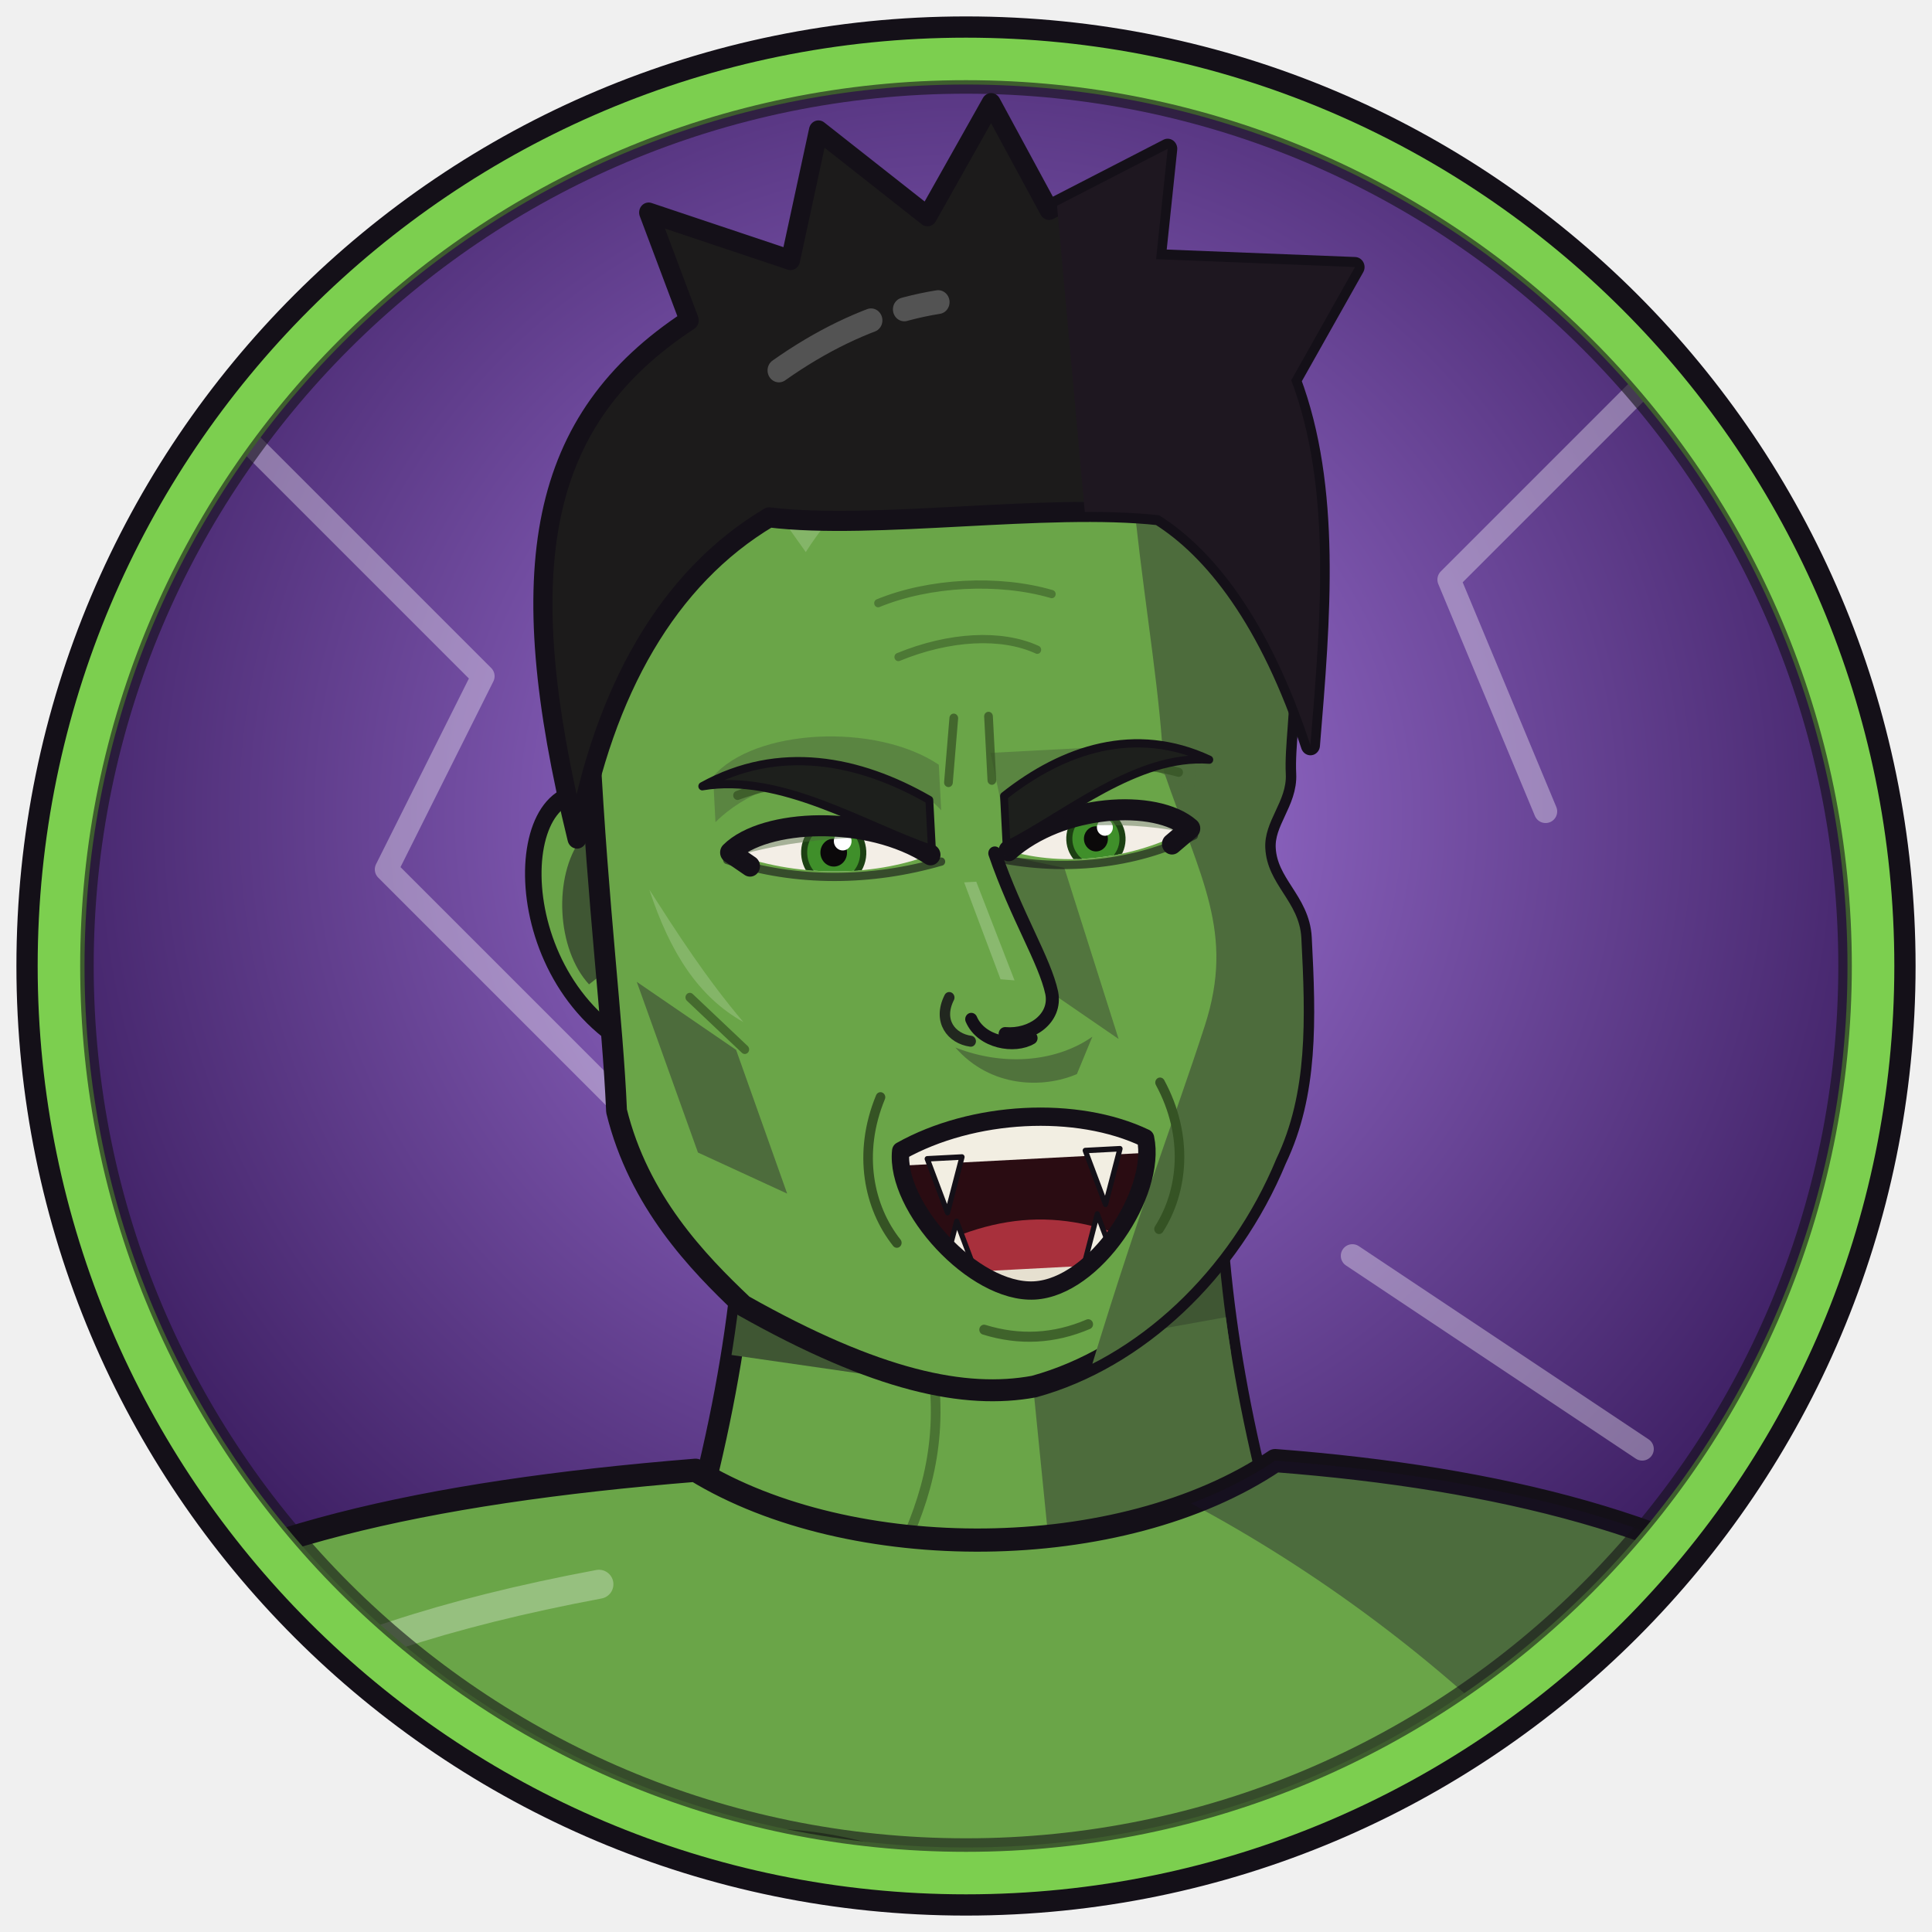
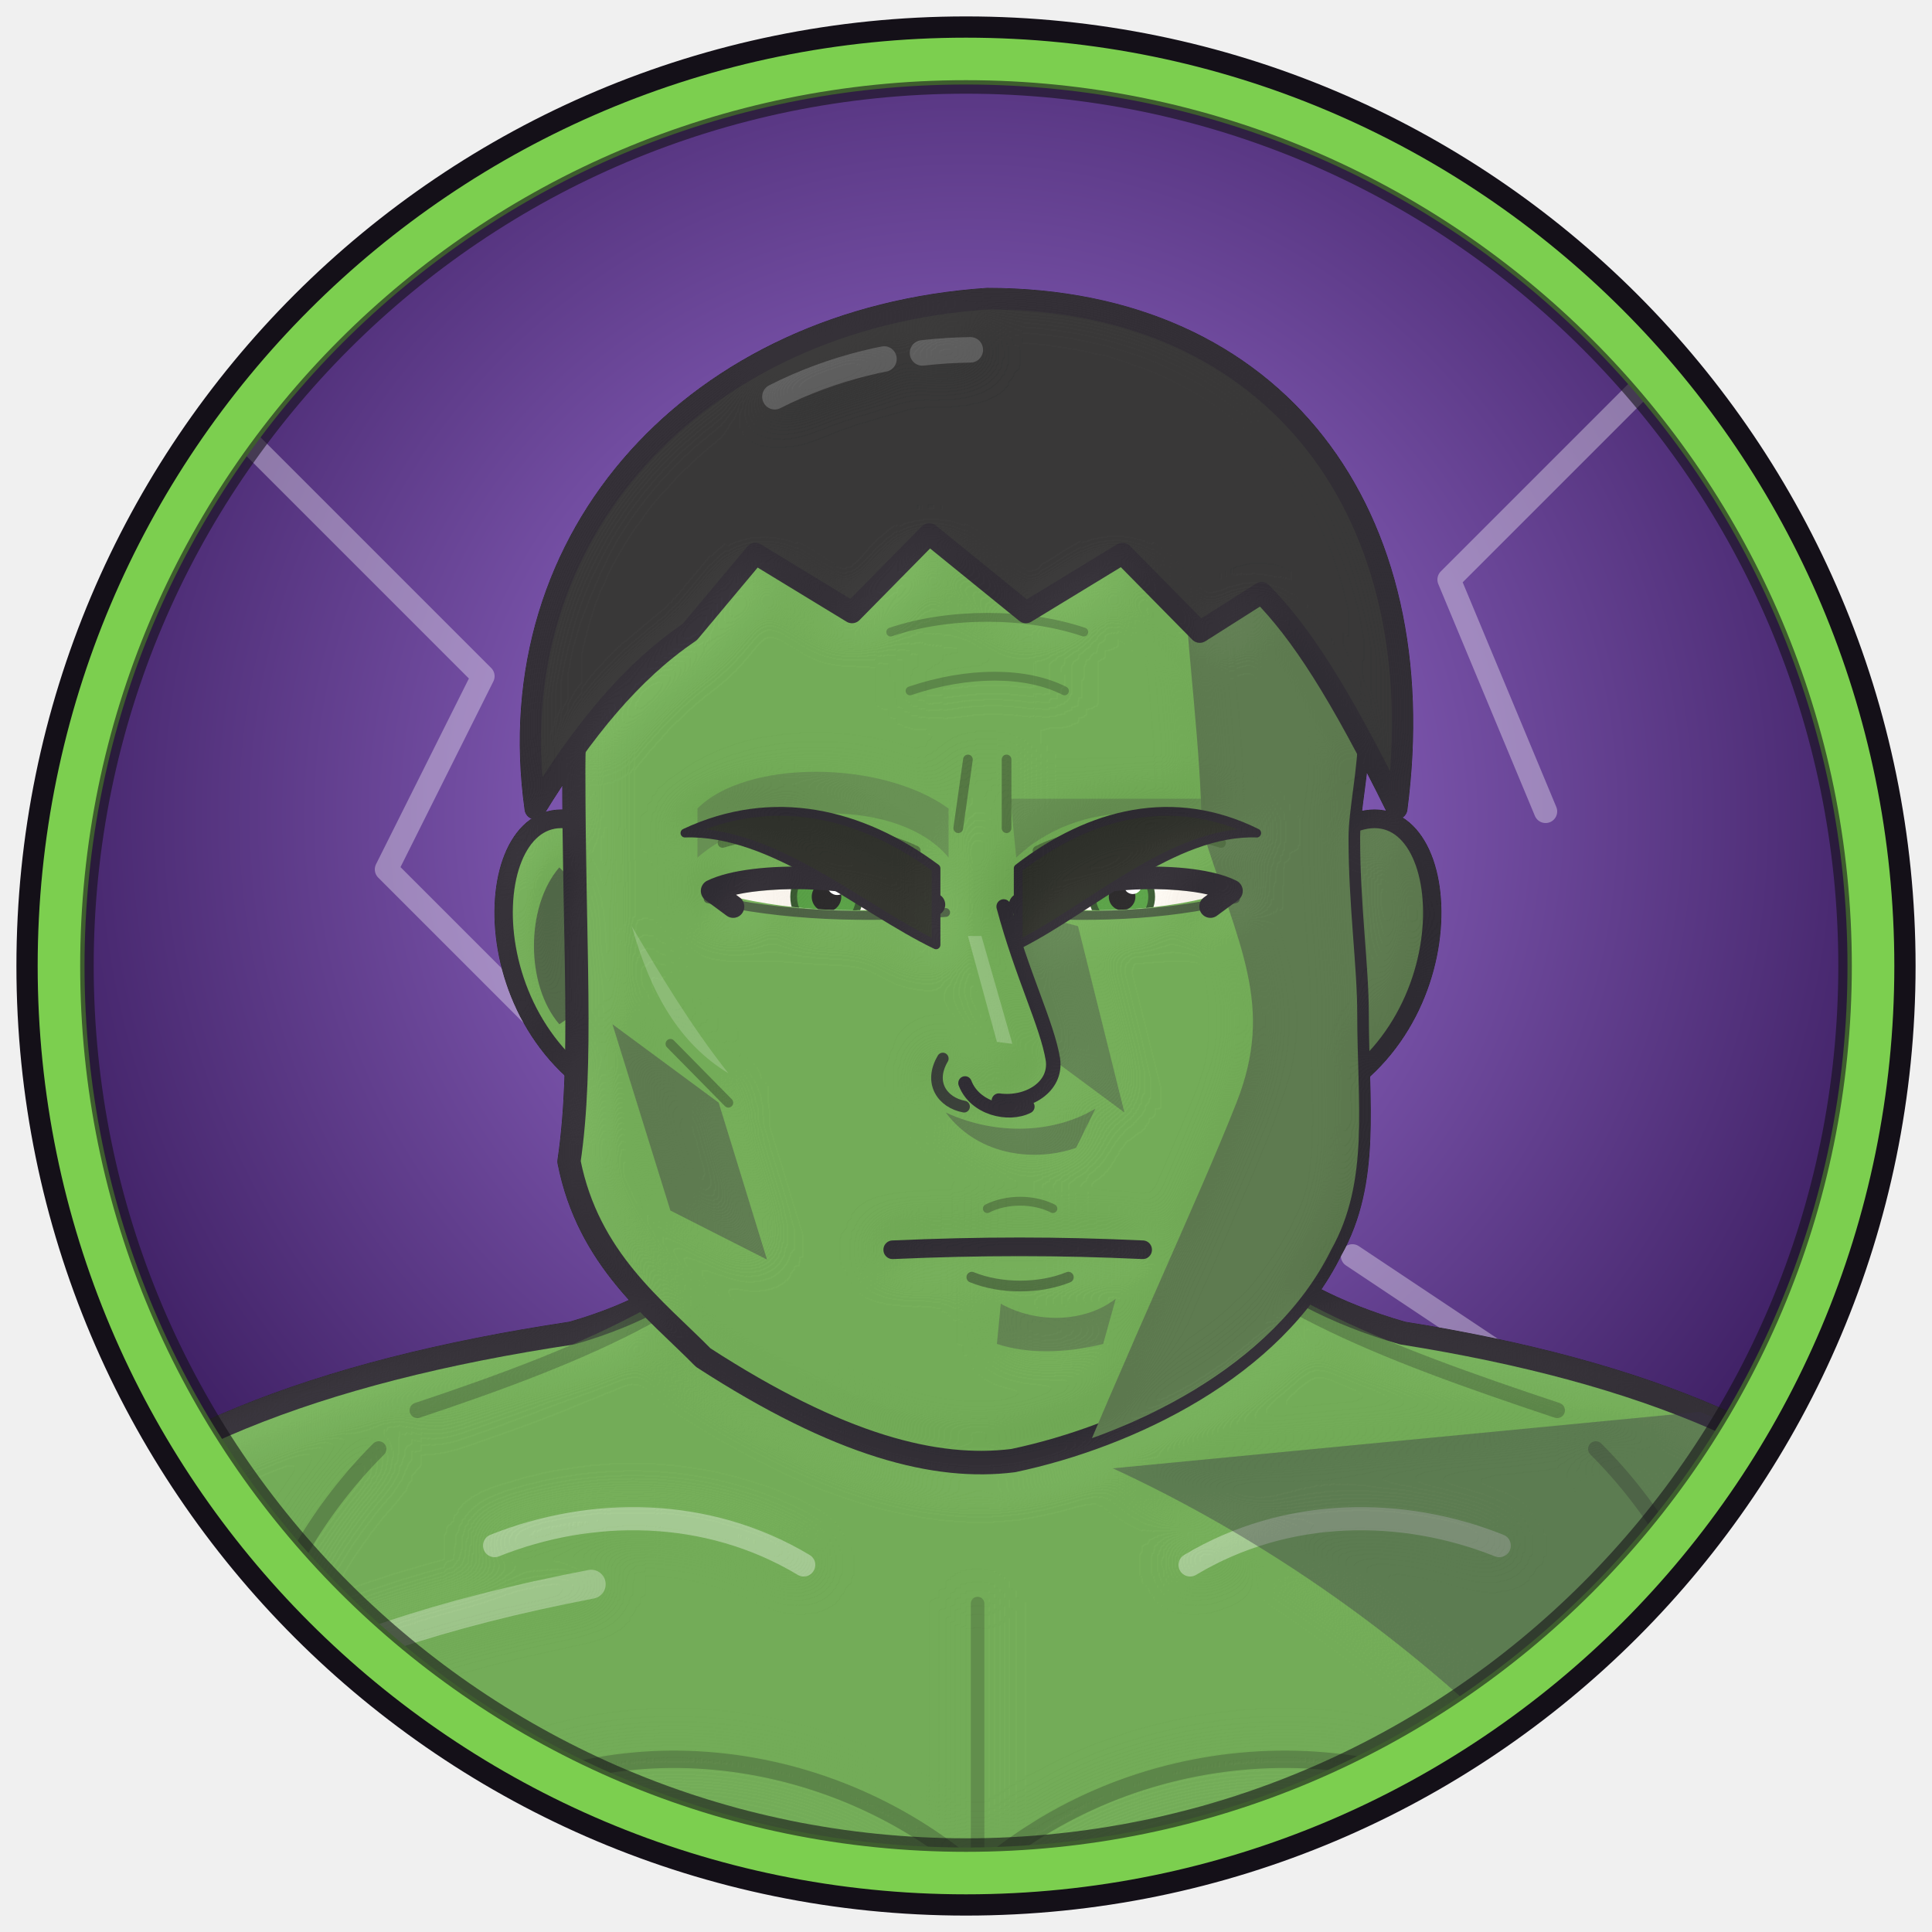
<svg xmlns="http://www.w3.org/2000/svg" viewBox="0 0 200 200" role="img" aria-label="Hulk">
  <defs>
    <clipPath id="hulk-0">
-       <path d="M101.6,35 C126.6,35 140.4,52 140.4,76 C140.4,80 139.4,84 139.4,87 C139.4,90 136.6,92 136.6,95 C136.6,99 140.2,101 140.2,105 C140.2,114 140,122 136,129 C130,141 118.8,150 106.8,152.5 C98.8,153.5 88.8,151 73.9,142 C68.9,137 62.5,130 60.5,120 C60.6,110 59.6,98 59.6,80 C59.6,52 75.6,35 101.6,35Z" />
+       <path d="M101,35 C126,35 140.6,52 140.6,76 C140.6,80 139.6,84 139.6,87 C139.6,94 140.5,100 140.5,105 C140.5,114 141.8,122 137.8,129 C131.8,141 116.9,148 104.9,150.5 C96.9,151.5 86.9,149 72.8,140 C67.8,135 60.9,130 58.9,120 C60.4,110 59.4,98 59.4,80 C59.4,52 75,35 101,35Z" />
    </clipPath>
    <clipPath id="hulk-1">
-       <path d="M75.1,92.4 C79.2,88.9 91.2,89 98.1,93.8 C91.2,95.9 82.5,95.5 75.1,92.4Z" />
+       <path d="M73.7,92.4 C77.8,90.4 89.8,90.5 96.7,93.8 C89.8,94.8 81,94.6 73.7,92.4Z" />
    </clipPath>
    <clipPath id="hulk-2">
-       <path d="M128.1,92.4 C124.3,88.9 113.4,89 107.1,93.8 C113.4,95.9 121.4,95.5 128.1,92.4Z" />
+       <path d="M127.5,92.4 C123.5,90.4 112.2,90.5 105.6,93.8 C112.2,94.8 120.5,94.6 127.5,92.4Z" />
    </clipPath>
    <clipPath id="hulk-3">
-       <path d="M92.9,126 C101.4,122 113.4,122 121.1,126 C122.1,132 114.4,142 107.4,142 C100.4,142 91.9,132 92.9,126Z" />
+       <path d="M-16,214 C-16,168 6,146 59.2,138 C73.2,134 79.2,126 82.2,118 L120.2,118 C123.2,126 131.2,134 145.2,138 C195.5,146 216,168 216,214Z" />
    </clipPath>
    <clipPath id="hulk-4">
-       <path d="M-12,214 C-10,171.2 15.2,156.8 72,152.2 C88,162 116,162 132,151.2 C178.8,154.8 210,171.2 212,214Z" />
+       <path d="M-16,214 C-16,168 6,146 59.2,138 C73.2,134 79.2,126 82.2,118 L120.2,118 C123.2,126 131.2,134 145.2,138 C195.5,146 216,168 216,214Z" />
    </clipPath>
    <clipPath id="hulk-5">
-       <path d="M-12,214 C-10,171.2 15.2,156.8 72,152.2 C88,162 116,162 132,151.2 C178.8,154.8 210,171.2 212,214Z" />
+       <path d="M72.5,116 C72.5,132 70.5,146 64.5,166 L137.5,166 C131.5,146 129.5,132 129.5,116Z" />
    </clipPath>
-     <clipPath id="hulk-6">
-       <path d="M77.6,116 C77.6,132 75.6,146 69.6,166 L133.6,166 C127.6,146 125.6,132 125.6,116Z" />
-     </clipPath>
-     <clipPath id="hulk-7">
-       <path d="M57.6,90 C51.6,60 55.6,44 73.6,34 L69.6,22 L85.6,28 L89.6,14 L101.6,24 L109.6,12 L115.6,24 L129.6,18 L127.6,30 L150.4,32 L142.4,44 C146.4,56 144.4,70 142.4,84 C138.4,70 132.4,62 126.4,58 C113.6,56 93.6,58 81.6,56 C69.6,62 61.6,74 57.6,90Z" />
-     </clipPath>
-     <radialGradient id="hulk-8" cx="0.5" cy="0.42" r="0.62">
+     <radialGradient id="hulk-6" cx="0.5" cy="0.42" r="0.62">
      <stop offset="0" stop-color="#a77be0" stop-opacity="1" />
      <stop offset="1" stop-color="#2b0f4d" stop-opacity="1" />
    </radialGradient>
    <clipPath id="hulk-disc">
      <circle cx="100" cy="100" r="93" />
    </clipPath>
+     <filter id="hulk-air" x="-10%" y="-10%" width="120%" height="120%" color-interpolation-filters="sRGB">
+       <feColorMatrix in="SourceGraphic" type="matrix" values="0 0 0 0 0  0 0 0 0 0  0 0 0 0 0  .30 .59 .11 0 0" result="lum" />
+       <feComposite in="lum" in2="SourceAlpha" operator="in" result="lumA" />
+       <feGaussianBlur in="lumA" stdDeviation="2.2" result="bump" />
+       <feDiffuseLighting in="bump" surfaceScale="2.4" diffuseConstant="1.15" lighting-color="#ffffff" result="dif">
+         <feDistantLight azimuth="225" elevation="48" />
+       </feDiffuseLighting>
+       <feSpecularLighting in="bump" surfaceScale="2.4" specularConstant="0.55" specularExponent="22" lighting-color="#ffffff" result="spc">
+         <feDistantLight azimuth="225" elevation="58" />
+       </feSpecularLighting>
+       <feComposite in="spc" in2="SourceAlpha" operator="in" result="spcA" />
+       <feComposite in="SourceGraphic" in2="dif" operator="arithmetic" k1="0.85" k2="0.15" k3="0" k4="0" result="lit" />
+       <feComposite in="lit" in2="spcA" operator="arithmetic" k1="0" k2="1" k3="0.55" k4="0" />
+     </filter>
  </defs>
-   <circle cx="100" cy="100" r="96" fill="url(#hulk-8)" />
+   <circle cx="100" cy="100" r="96" fill="url(#hulk-6)" />
  <g clip-path="url(#hulk-disc)">
    <g opacity="0.35">
      <path d="M20,40 L50,70 L40,90 L70,120 M180,30 L150,60 L160,84 M170,150 L140,130" fill="none" stroke="#fff" stroke-width="2.4" stroke-linecap="round" stroke-linejoin="round" />
    </g>
-     <path d="M77.6,116 C77.6,132 75.6,146 69.6,166 L133.6,166 C127.6,146 125.6,132 125.6,116Z" fill="#6aa548" stroke="#141018" stroke-width="2.2" stroke-linejoin="round" stroke-linecap="round" />
-     <g clip-path="url(#hulk-6)">
-       <path d="M60,110 L140,110 L140,138 L101.6,144 L60,138Z" fill="#3f5633" />
-       <path d="M106.6,140 L140,134 L140,180 L110.6,180Z" fill="#4d6c3c" />
-     </g>
-     <path d="M96.6,142 C97.6,150 95.6,156 92.6,162" fill="none" stroke="#355324" stroke-width="1" stroke-linecap="round" stroke-linejoin="round" opacity=".6" />
-     <path d="M-12,214 C-10,171.2 15.2,156.8 72,152.2 C88,162 116,162 132,151.2 C178.8,154.8 210,171.2 212,214Z" fill="#6aa548" stroke="#141018" stroke-width="2.4" stroke-linejoin="round" stroke-linecap="round" />
-     <g clip-path="url(#hulk-4)">
-       <path d="M58,196 C74,186 92,190 104,198 M150,196 C134,186 118,190 104,198" fill="none" stroke="#3a5b28" stroke-width="1.6" stroke-linecap="round" stroke-linejoin="round" />
-       <path d="M-12,214 C-10,192 0,180 14,172 L22,214Z" fill="#6d3a97" />
-       <g transform="matrix(-1 0 0 1 200 0)">
-         <path d="M-12,214 C-10,192 0,180 14,172 L22,214Z" fill="#6d3a97" />
+     <g filter="url(#hulk-air)">
+       <path d="M72.5,116 C72.5,132 70.5,146 64.5,166 L137.5,166 C131.5,146 129.5,132 129.5,116Z" fill="#5fa040" stroke="#141018" stroke-width="2.2" stroke-linejoin="round" stroke-linecap="round" />
+       <g clip-path="url(#hulk-5)">
+         <path d="M60,110 L140,110 L140,138 L101,144 L60,138Z" fill="#3a542f" />
+         <path d="M106,140 L140,134 L140,180 L110,180Z" fill="#476837" />
      </g>
-     </g>
-     <g clip-path="url(#hulk-5)">
-       <path d="M116,152 C142,164 168,186 182,214 L240,214 L240,140Z" fill="#1a0f2a" opacity=".38" />
-       <path d="M32,214 C42,200 72,194 100,202 L100,214Z" fill="#1a0f2a" opacity=".22" />
-       <path d="M4,196 C14,180 30,170 62,164" fill="none" stroke="#fff" stroke-width="3" stroke-linecap="round" stroke-linejoin="round" opacity=".3" />
-     </g>
-     <g transform="translate(0 -6) rotate(-3 100 132) translate(100 104) scale(0.9 0.946) translate(-100 -104)">
-       <g transform="translate(0.6 0)">
-         <path d="M61,86 C50,80 47,104 62,113" fill="#6aa548" stroke="#141018" stroke-width="1.9" stroke-linejoin="round" stroke-linecap="round" />
-         <path d="M57.5,90 C54,94 54,102 57.5,106 L60.5,104 C58,100 58,95 59.5,92Z" fill="#3f5633" />
+       <path d="M96,142 C97,150 95,156 92,162" fill="none" stroke="#305020" stroke-width="1" stroke-linecap="round" stroke-linejoin="round" opacity=".6" />
+       <path d="M-16,214 C-16,168 6,146 59.2,138 C73.2,134 79.2,126 82.2,118 L120.2,118 C123.2,126 131.2,134 145.2,138 C195.5,146 216,168 216,214Z" fill="#5fa040" stroke="#141018" stroke-width="2.4" stroke-linejoin="round" stroke-linecap="round" />
+       <g clip-path="url(#hulk-3)">
+         <path d="M-16,214 C-14,196 -4,184 10,176 L18,214Z" fill="#6d3a97" />
+         <g transform="matrix(-1 0 0 1 200 0)">
+           <path d="M-16,214 C-14,196 -4,184 10,176 L18,214Z" fill="#6d3a97" />
+         </g>
+         <path d="M81.2,124 C75.2,134 61.2,140 43.2,146 M121.2,124 C127.2,134 143.2,140 161.2,146" fill="none" stroke="#305020" stroke-width="1.6" stroke-linecap="round" stroke-linejoin="round" opacity="0.55" />
+         <path d="M39.2,150 C27.2,162 21.2,180 23.2,204 M165.2,150 C177.2,162 183.2,180 181.2,204" fill="none" stroke="#305020" stroke-width="1.6" stroke-linecap="round" stroke-linejoin="round" opacity="0.55" />
+         <path d="M45.2,190 C61.2,178 85.2,180 101.2,194 C117.2,180 141.2,178 159.2,190" fill="none" stroke="#305020" stroke-width="1.8" stroke-linecap="round" stroke-linejoin="round" opacity="0.55" />
+         <path d="M101.2,166 L101.2,214" fill="none" stroke="#305020" stroke-width="1.4" stroke-linecap="round" stroke-linejoin="round" opacity="0.44" />
+         <path d="M51.2,160 C61.2,156 73.2,156 83.2,162 M123.2,162 C133.2,156 145.2,156 155.2,160" fill="none" stroke="#fff" stroke-width="2.4" stroke-linecap="round" stroke-linejoin="round" opacity=".35" />
      </g>
-       <path d="M101.6,35 C126.6,35 140.4,52 140.4,76 C140.4,80 139.4,84 139.4,87 C139.4,90 136.6,92 136.6,95 C136.6,99 140.2,101 140.2,105 C140.2,114 140,122 136,129 C130,141 118.8,150 106.8,152.5 C98.8,153.5 88.8,151 73.9,142 C68.9,137 62.5,130 60.5,120 C60.6,110 59.6,98 59.6,80 C59.6,52 75.6,35 101.6,35Z" fill="#6aa548" stroke="#141018" stroke-width="2.4" stroke-linejoin="round" stroke-linecap="round" />
-       <g clip-path="url(#hulk-0)">
-         <path d="M125.6,28 C120.6,48 125.6,70 125.4,86 C129,98 132.6,104 128.6,114 C124.6,124 118,138 110.8,158 L220,158 L220,28Z" fill="#4d6c3c" />
-         <path d="M73.6,89 C80.6,83 94.6,83 99.6,89 L99.6,84 C92.6,79 78.6,79 73.6,84Z" fill="#4d6c3c" opacity=".55" />
-         <path d="M106.6,89 C112.6,83 123.6,83 128.6,89 L129.6,83 L105.6,83Z" fill="#4d6c3c" opacity=".55" />
-         <path d="M63.6,106 L74.6,114 L79.6,130 L69.6,125Z" fill="#4d6c3c" />
-         <path d="M105.4,134.5 C108.6,136.5 113.6,136.5 117.2,134 L115.6,138.6 C111.6,139.6 107.6,139.6 104.6,138.6Z" fill="#4d6c3c" opacity=".8" />
-         <path d="M105.5,94 C107.6,101 110.6,106 111.2,109.6 L118.6,115 L113.4,96Z" fill="#4d6c3c" opacity=".85" />
-         <path d="M99.8,115 C105.6,117.5 111.6,117 115.6,114.6 L113.6,118.6 C109.6,120 103.6,119.6 99.8,115Z" fill="#4a6739" opacity=".8" />
-         <path d="M81.6,54 C89.6,46 99.6,44 109.6,45 C99.6,48 91.6,52 85.6,60Z" fill="#8bb970" opacity=".8" />
-         <path d="M65.6,96 C67.6,103 70.6,108 75.6,111 C71.6,106 68.6,101 65.6,96Z" fill="#8bb970" opacity=".8" />
+       <g clip-path="url(#hulk-4)">
+         <path d="M115.2,152 C141.2,164 167.2,186 181.2,214 L240,214 L240,140Z" fill="#1a0f2a" opacity=".38" />
+         <path d="M31.2,214 C41.2,200 71.2,194 99.2,202 L99.2,214Z" fill="#1a0f2a" opacity=".22" />
+         <path d="M4,196 C14,180 30,170 61.2,164" fill="none" stroke="#fff" stroke-width="3" stroke-linecap="round" stroke-linejoin="round" opacity=".3" />
      </g>
-       <g clip-path="url(#hulk-1)">
-         <path d="M75.1,92.4 C79.2,88.9 91.2,89 98.1,93.8 C91.2,95.9 82.5,95.5 75.1,92.4Z" fill="#f3eee6" />
-         <circle cx="87" cy="93" r="3.4" fill="#3f8f2a" />
-         <circle cx="87" cy="93" r="3.4" fill="none" stroke="#1c4013" stroke-width=".7" />
-         <circle cx="87" cy="93" r="1.53" fill="#0b090a" />
-         <circle cx="88.1" cy="91.8" r="1.02" fill="#fff" />
-         <path d="M79.1,85 L96.1,85 L98.1,92 C91.2,91.2 82,91.2 75.1,93Z" fill="#4a6739" opacity=".45" />
-       </g>
-       <path d="M77.3,94 L75.1,92.4 C79.2,88.9 91.2,89 98.1,93.8" fill="none" stroke="#141018" stroke-width="2.3" stroke-linecap="round" stroke-linejoin="round" />
-       <path d="M99.3,94.6 C91.2,96.4 82.5,96.1 74.7,93.2" fill="none" stroke="#141018" stroke-width="0.9" stroke-linecap="round" stroke-linejoin="round" opacity=".6" />
-       <path d="M76.3,86.2 C83.1,84.2 91.2,84.6 96.3,87" fill="none" stroke="#355324" stroke-width="1" stroke-linecap="round" stroke-linejoin="round" opacity=".75" />
-       <g clip-path="url(#hulk-2)">
-         <path d="M128.1,92.4 C124.3,88.9 113.4,89 107.1,93.8 C113.4,95.9 121.4,95.5 128.1,92.4Z" fill="#f3eee6" />
-         <circle cx="117.2" cy="93" r="3.06" fill="#3f8f2a" />
-         <circle cx="117.2" cy="93" r="3.06" fill="none" stroke="#1c4013" stroke-width=".7" />
-         <circle cx="117.2" cy="93" r="1.377" fill="#0b090a" />
-         <circle cx="118.3" cy="91.8" r="0.918" fill="#fff" />
-         <path d="M124.1,85 L109.1,85 L107.1,92 C113.4,91.2 121.8,91.2 128.1,93Z" fill="#4a6739" opacity=".45" />
-       </g>
-       <path d="M125.9,94 L128.1,92.4 C124.3,88.9 113.4,89 107.1,93.8" fill="none" stroke="#141018" stroke-width="2.3" stroke-linecap="round" stroke-linejoin="round" />
-       <path d="M105.9,94.6 C113.4,96.4 121.4,96.1 128.5,93.2" fill="none" stroke="#141018" stroke-width="0.9" stroke-linecap="round" stroke-linejoin="round" opacity=".6" />
-       <path d="M127.1,86.2 C120.8,84.2 113.4,84.6 108.8,87" fill="none" stroke="#355324" stroke-width="1" stroke-linecap="round" stroke-linejoin="round" opacity=".75" />
-       <path d="M98.3,87.8 C90.5,83 81.4,80.8 72.3,85 C81.4,84 90.5,90.2 98.3,93.2Z" fill="#1d1f1c" stroke="#141018" stroke-width="0.9" stroke-linejoin="round" stroke-linecap="round" />
-       <path d="M106.9,87.8 C114,83 122.4,80.8 130.7,85 C122.4,84 114,90.2 106.9,93.2Z" fill="#1d1f1c" stroke="#141018" stroke-width="0.9" stroke-linejoin="round" stroke-linecap="round" />
-       <path d="M103.2,97 L107,108 L105.4,107.8 L101.8,97Z" fill="#8fbc76" opacity=".85" />
-       <path d="M105.5,94 C107.6,101 110.6,106 111.2,109.6 C111.6,112.4 108.6,114.2 105.6,113.8" fill="none" stroke="#141018" stroke-width="1.5" stroke-linecap="round" stroke-linejoin="round" />
-       <path d="M101.8,112 C102.8,114.6 106.6,115.4 108.6,114.4" fill="none" stroke="#141018" stroke-width="1.4" stroke-linecap="round" stroke-linejoin="round" />
-       <path d="M99.4,109.5 C97.9,112 99.4,114 101.6,114.4" fill="none" stroke="#141018" stroke-width="1.2" stroke-linecap="round" stroke-linejoin="round" opacity=".85" />
-       <path d="M92.9,126 C101.4,122 113.4,122 121.1,126 C122.1,132 114.4,142 107.4,142 C100.4,142 91.9,132 92.9,126Z" fill="#2a0c12" stroke="#141018" stroke-width="1.8" stroke-linejoin="round" stroke-linecap="round" />
-       <g clip-path="url(#hulk-3)">
-         <path d="M92.9,138 C103.4,133 111.4,133 121.1,138 L121.1,146 L92.9,146Z" fill="#a8303c" />
-         <path d="M92.9,122 L121.1,122 L121.1,127.6 L92.9,127.6Z" fill="#f2eee2" />
-         <path d="M95.9,127 L97.9,133 L99.9,127Z M118.1,127 L116.1,133 L114.1,127Z" fill="#f2eee2" stroke="#141018" stroke-width="0.6" stroke-linejoin="round" stroke-linecap="round" />
-         <path d="M94.9,139.6 L119.1,139.6 L119.1,145 L94.9,145Z" fill="#e6e0d0" />
-         <path d="M96.9,140 L98.9,134 L100.9,140Z M117.1,140 L115.1,134 L113.1,140Z" fill="#f2eee2" stroke="#141018" stroke-width="0.6" stroke-linejoin="round" stroke-linecap="round" />
-       </g>
-       <path d="M92.9,126 C101.4,122 113.4,122 121.1,126 C122.1,132 114.4,142 107.4,142 C100.4,142 91.9,132 92.9,126Z" fill="none" stroke="#141018" stroke-width="2" stroke-linecap="round" stroke-linejoin="round" />
-       <path d="M123.1,120 C126.1,126 125.1,132 122.1,136" fill="none" stroke="#355324" stroke-width="1.1" stroke-linecap="round" stroke-linejoin="round" />
-       <path d="M90.9,120 C87.9,126 88.9,132 91.9,136" fill="none" stroke="#355324" stroke-width="1.1" stroke-linecap="round" stroke-linejoin="round" />
-       <path d="M101.4,146 C105.4,147.4 109.4,147.4 113.4,146" fill="none" stroke="#355324" stroke-width="1.1" stroke-linecap="round" stroke-linejoin="round" opacity=".8" />
-       <path d="M69.6,108 L75.6,114" fill="none" stroke="#355324" stroke-width="1" stroke-linecap="round" stroke-linejoin="round" opacity=".7" />
-       <path d="M93.6,66 C99.6,64 107.6,64 113.6,66 M95.6,72 C101.6,70 107.6,70 111.6,72" fill="none" stroke="#3a5b28" stroke-width="0.9" stroke-linecap="round" stroke-linejoin="round" opacity=".6" />
-       <path d="M100.6,86 L101.6,79 M105.6,86 L105.6,79" fill="none" stroke="#355324" stroke-width="1" stroke-linecap="round" stroke-linejoin="round" opacity=".75" />
-       <path d="M57.6,90 C51.6,60 55.6,44 73.6,34 L69.6,22 L85.6,28 L89.6,14 L101.6,24 L109.6,12 L115.6,24 L129.6,18 L127.6,30 L150.4,32 L142.4,44 C146.4,56 144.4,70 142.4,84 C138.4,70 132.4,62 126.4,58 C113.6,56 93.6,58 81.6,56 C69.6,62 61.6,74 57.6,90Z" fill="#1c1b1b" stroke="#141018" stroke-width="2.2" stroke-linejoin="round" stroke-linecap="round" />
-       <g clip-path="url(#hulk-7)">
-         <path d="M115.6,0 L220,0 L220,100 L119.6,100Z" fill="#1e1720" />
-         <path d="M83.6,40 C93.6,34 103.6,32 113.6,34" fill="none" stroke="#6b6b6b" stroke-width="2.6" stroke-linecap="round" stroke-linejoin="round" opacity=".7" stroke-dasharray="12 4 4 40" />
+       <g transform="translate(0 0) rotate(0 100 132) translate(100 104) scale(1 1.015) translate(-100 -104)">
+         <g transform="translate(0.4 0)">
+           <path d="M61,86 C50,80 47,104 62,113" fill="#5fa040" stroke="#141018" stroke-width="1.9" stroke-linejoin="round" stroke-linecap="round" />
+           <path d="M57.5,90 C54,94 54,102 57.5,106 L60.5,104 C58,100 58,95 59.5,92Z" fill="#3a542f" />
+         </g>
+         <g transform="matrix(-1 0 0 1 200 0)">
+           <path d="M61,86 C50,80 47,104 62,113" fill="#476837" stroke="#141018" stroke-width="1.9" stroke-linejoin="round" stroke-linecap="round" />
+         </g>
+         <path d="M101,35 C126,35 140.6,52 140.6,76 C140.6,80 139.6,84 139.6,87 C139.6,94 140.5,100 140.5,105 C140.5,114 141.8,122 137.8,129 C131.8,141 116.9,148 104.9,150.5 C96.9,151.5 86.9,149 72.8,140 C67.8,135 60.9,130 58.9,120 C60.4,110 59.4,98 59.4,80 C59.4,52 75,35 101,35Z" fill="#5fa040" stroke="#141018" stroke-width="2.4" stroke-linejoin="round" stroke-linecap="round" />
+         <g clip-path="url(#hulk-0)">
+           <path d="M124.2,28 C119.2,48 124.2,70 124.4,86 C128.2,98 132,104 128,114 C124,124 117.2,138 108.9,158 L220,158 L220,28Z" fill="#476837" />
+           <path d="M72.2,89 C79.2,83 93.2,83 98.2,89 L98.2,84 C91.2,79 77.2,79 72.2,84Z" fill="#476837" opacity=".55" />
+           <path d="M105.2,89 C111.6,83 122.6,83 128,89 L128.6,83 L104.6,83Z" fill="#476837" opacity=".55" />
+           <path d="M63.4,106 L74.4,114 L79.4,130 L69.4,125Z" fill="#476837" />
+           <path d="M103.6,134.5 C107.2,136.5 112.2,136.5 115.5,134 L114.2,138.6 C110.2,139.6 106.2,139.6 103.2,138.6Z" fill="#476837" opacity=".8" />
+           <path d="M103.9,94 C105.8,101 108.4,106 109,109.6 L116.4,115 L111.6,96Z" fill="#476837" opacity=".85" />
+           <path d="M97.9,115 C103.4,117.5 109.4,117 113.4,114.6 L111.4,118.6 C107.4,120 101.4,119.6 97.9,115Z" fill="#446335" opacity=".8" />
+           <path d="M80.2,54 C88.2,46 98.2,44 108.2,45 C98.2,48 90.2,52 84.2,60Z" fill="#82b56a" opacity=".8" />
+           <path d="M65.4,96 C67.4,103 70.4,108 75.4,111 C71.4,106 68.4,101 65.4,96Z" fill="#82b56a" opacity=".8" />
+         </g>
+         <g clip-path="url(#hulk-1)">
+           <path d="M73.7,92.4 C77.8,90.4 89.8,90.5 96.7,93.8 C89.8,94.8 81,94.6 73.7,92.4Z" fill="#f3eee6" />
+           <circle cx="85.56" cy="93" r="3.4" fill="#3f8f2a" />
+           <circle cx="85.56" cy="93" r="3.4" fill="none" stroke="#1c4013" stroke-width=".7" />
+           <circle cx="85.56" cy="93" r="1.53" fill="#0b090a" />
+           <circle cx="86.66" cy="91.8" r="1.02" fill="#fff" />
+           <path d="M77.7,85 L94.7,85 L96.7,92 C89.8,91.9 80.6,91.9 73.7,93Z" fill="#446335" opacity=".45" />
+         </g>
+         <path d="M75.9,94 L73.7,92.4 C77.8,90.4 89.8,90.5 96.7,93.8" fill="none" stroke="#141018" stroke-width="2.3" stroke-linecap="round" stroke-linejoin="round" />
+         <path d="M97.9,94.6 C89.8,95.2 81,95 73.3,93.2" fill="none" stroke="#141018" stroke-width="0.9" stroke-linecap="round" stroke-linejoin="round" opacity=".6" />
+         <path d="M74.8,87.5 C81.7,85.5 89.8,85.9 94.8,88.3" fill="none" stroke="#305020" stroke-width="1" stroke-linecap="round" stroke-linejoin="round" opacity=".75" />
+         <g clip-path="url(#hulk-2)">
+           <path d="M127.5,92.4 C123.5,90.4 112.2,90.5 105.6,93.8 C112.2,94.8 120.5,94.6 127.5,92.4Z" fill="#f3eee6" />
+           <circle cx="116.16" cy="93" r="3.06" fill="#3f8f2a" />
+           <circle cx="116.16" cy="93" r="3.06" fill="none" stroke="#1c4013" stroke-width=".7" />
+           <circle cx="116.16" cy="93" r="1.377" fill="#0b090a" />
+           <circle cx="117.26" cy="91.8" r="0.918" fill="#fff" />
+           <path d="M123.5,85 L107.6,85 L105.6,92 C112.2,91.9 120.9,91.9 127.5,93Z" fill="#446335" opacity=".45" />
+         </g>
+         <path d="M125.3,94 L127.5,92.4 C123.5,90.4 112.2,90.5 105.6,93.8" fill="none" stroke="#141018" stroke-width="2.3" stroke-linecap="round" stroke-linejoin="round" />
+         <path d="M104.4,94.6 C112.2,95.2 120.5,95 127.9,93.2" fill="none" stroke="#141018" stroke-width="0.9" stroke-linecap="round" stroke-linejoin="round" opacity=".6" />
+         <path d="M126.4,87.5 C119.8,85.5 112.2,85.9 107.4,88.3" fill="none" stroke="#305020" stroke-width="1" stroke-linecap="round" stroke-linejoin="round" opacity=".75" />
+         <path d="M96.9,90.1 C89.1,84.4 80,82.3 70.9,86.5 C80,86.2 89.1,94.2 96.9,97.9Z" fill="#14160f" stroke="#141018" stroke-width="0.9" stroke-linejoin="round" stroke-linecap="round" />
+         <path d="M105.4,90.1 C112.9,84.4 121.5,82.3 130.1,86.5 C121.5,86.2 112.9,94.2 105.4,97.9Z" fill="#14160f" stroke="#141018" stroke-width="0.9" stroke-linejoin="round" stroke-linecap="round" />
+         <path d="M101.6,97 L104.8,108 L103.2,107.8 L100.2,97Z" fill="#87b870" opacity=".85" />
+         <path d="M103.9,94 C105.8,101 108.4,106 109,109.6 C109.4,112.4 106.4,114.2 103.4,113.8" fill="none" stroke="#141018" stroke-width="1.5" stroke-linecap="round" stroke-linejoin="round" />
+         <path d="M99.9,112 C100.9,114.6 104.4,115.4 106.4,114.4" fill="none" stroke="#141018" stroke-width="1.4" stroke-linecap="round" stroke-linejoin="round" />
+         <path d="M97.6,109.5 C96.1,112 97.6,114 99.8,114.4" fill="none" stroke="#141018" stroke-width="1.2" stroke-linecap="round" stroke-linejoin="round" opacity=".85" />
+         <path d="M100.6,131.8 C103.6,133 107.6,133 110.6,131.8" fill="none" stroke="#305020" stroke-width="1.1" stroke-linecap="round" stroke-linejoin="round" opacity=".85" />
+         <path d="M102.2,124.8 C104.2,123.8 107,123.8 109,124.8" fill="none" stroke="#305020" stroke-width="0.9" stroke-linecap="round" stroke-linejoin="round" opacity=".6" />
+         <path d="M92.4,129 C101.6,128.6 109.6,128.6 118.3,129" fill="none" stroke="#141018" stroke-width="1.9" stroke-linecap="round" stroke-linejoin="round" />
+         <path d="M69.4,108 L75.4,114" fill="none" stroke="#305020" stroke-width="1" stroke-linecap="round" stroke-linejoin="round" opacity=".7" />
+         <path d="M92.2,66 C98.2,64 106.2,64 112.2,66 M94.2,72 C100.2,70 106.2,70 110.2,72" fill="none" stroke="#345823" stroke-width="0.9" stroke-linecap="round" stroke-linejoin="round" opacity=".6" />
+         <path d="M99.2,86 L100.2,79 M104.2,86 L104.2,79" fill="none" stroke="#305020" stroke-width="1" stroke-linecap="round" stroke-linejoin="round" opacity=".75" />
+         <path d="M55.4,84 C51.4,56 72.2,34 102.2,32 C132.2,32 148.6,54 144.6,84 C138.6,72 134.6,66 130.6,62 L124.2,66 L116.2,58 L106.2,64 L96.2,56 L88.2,64 L78.2,58 L71.4,66 C65.4,70 60.4,76 55.4,84Z" fill="#1c1b1b" stroke="#141018" stroke-width="2.2" stroke-linejoin="round" stroke-linecap="round" />
+         <path d="M80.2,42 C92.2,36 106.2,36 118.2,40" fill="none" stroke="#5a5a5a" stroke-width="2.6" stroke-linecap="round" stroke-linejoin="round" opacity=".7" stroke-dasharray="12 4 5 40" />
      </g>
    </g>
  </g>
  <circle cx="100" cy="100" r="94" fill="none" stroke="#7ccf4f" stroke-width="5.5" />
  <circle cx="100" cy="100" r="97.2" fill="none" stroke="#141018" stroke-width="2.2" />
  <circle cx="100" cy="100" r="91" fill="none" stroke="#141018" stroke-width="1.4" opacity=".6" />
</svg>
